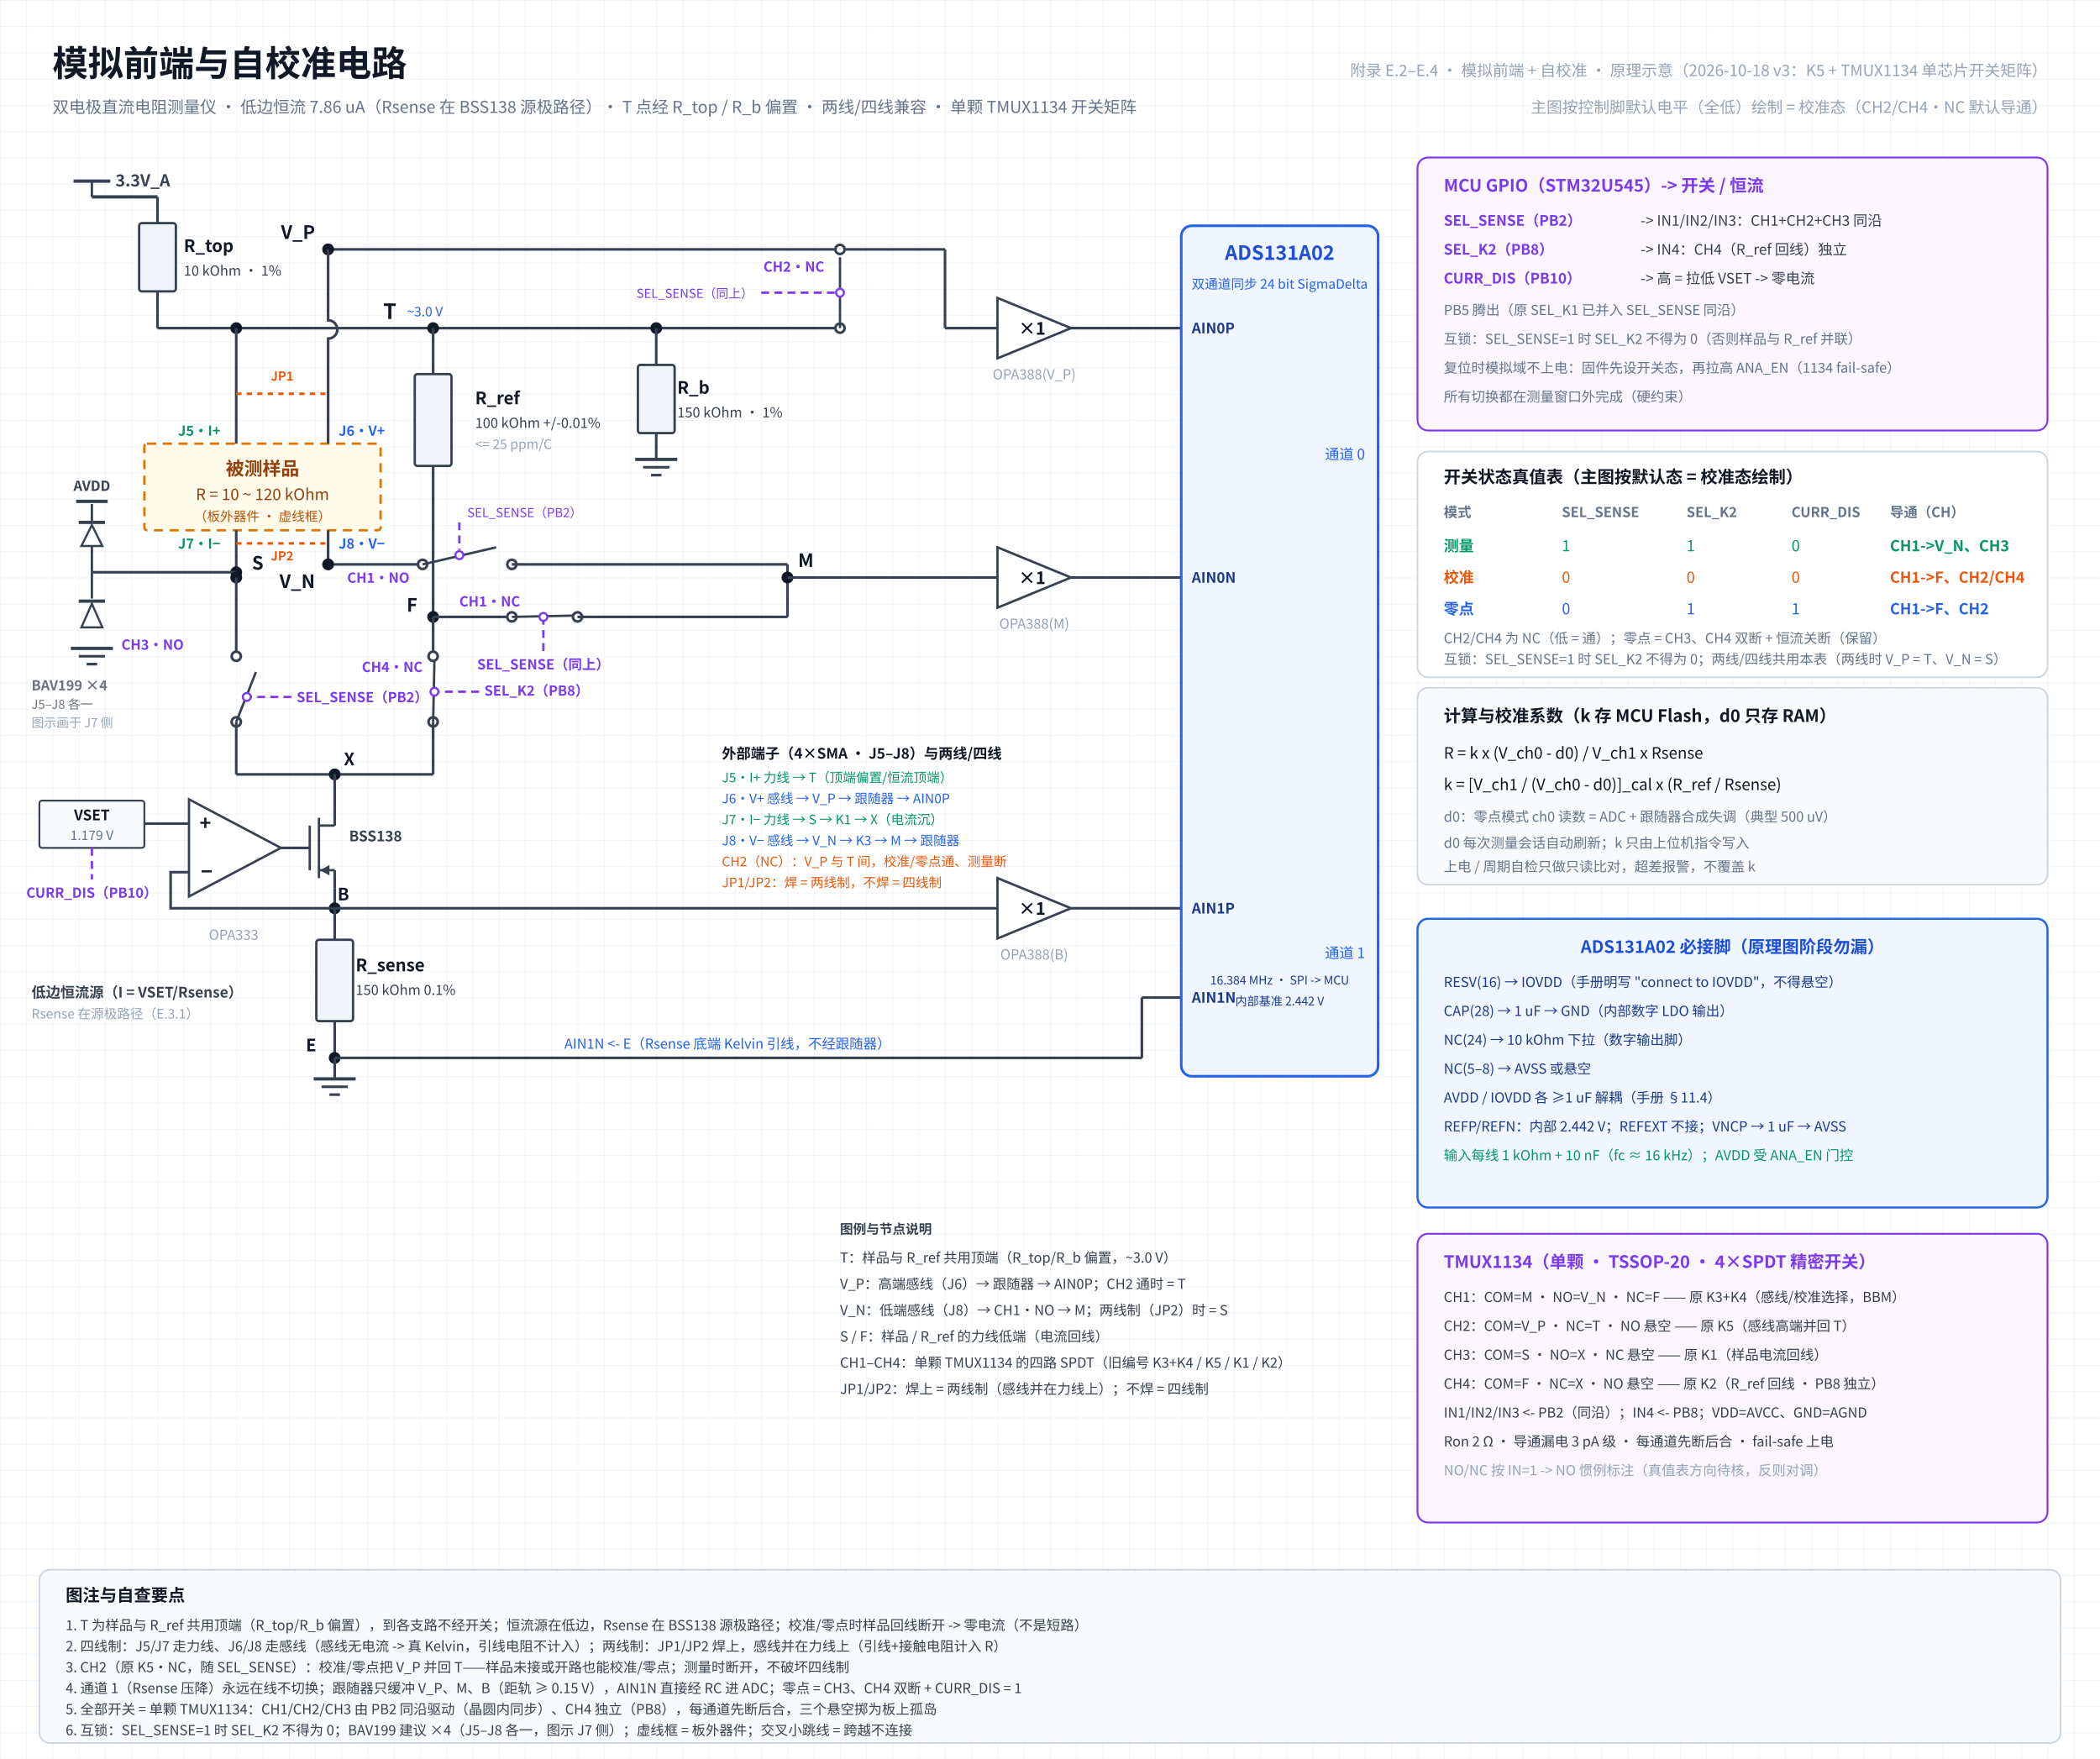
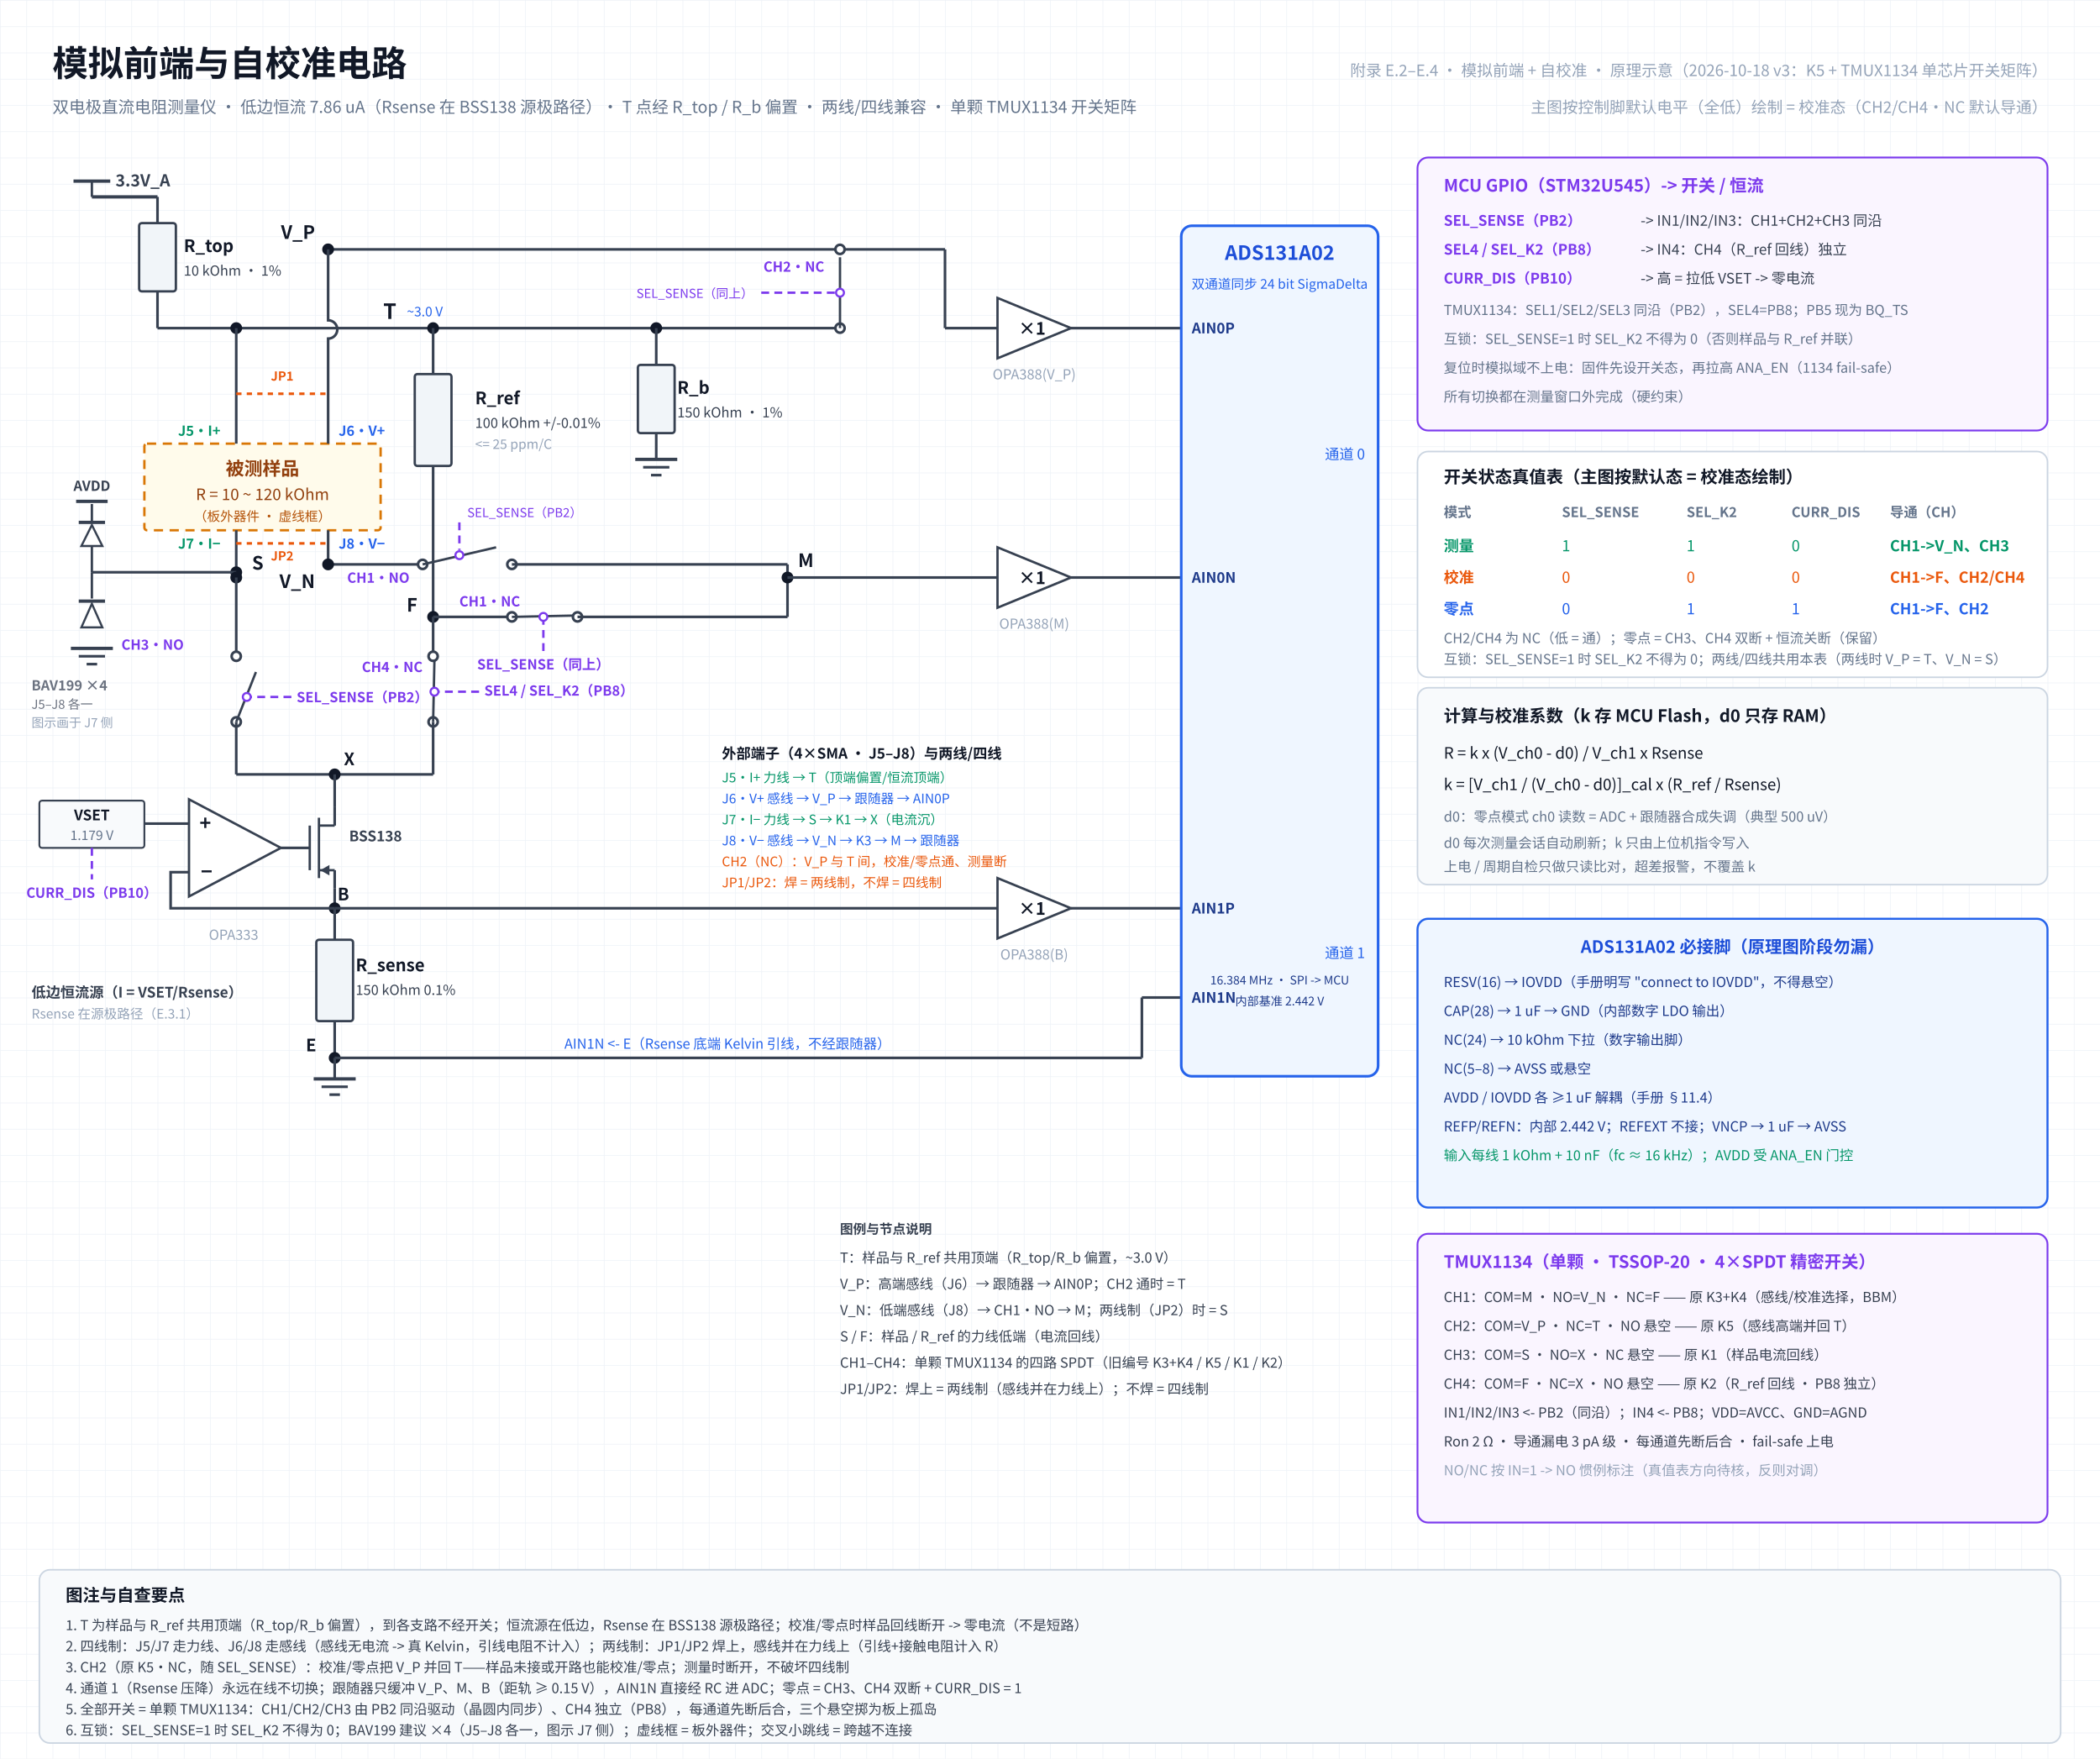
<svg xmlns="http://www.w3.org/2000/svg" width="1600" height="1340" viewBox="0 0 1600 1340" font-family="'Noto Sans CJK SC','Noto Sans SC','Source Han Sans SC','PingFang SC','Microsoft YaHei',sans-serif">
  <style>
  .w   { stroke:#374151; stroke-width:2;   fill:none }
  .wr  { stroke:#374151; stroke-width:2.5; fill:none }
  .sym { stroke:#374151; stroke-width:1.8; fill:none; stroke-linejoin:round }
  .p   { stroke:#7c3aed; stroke-width:1.8; fill:none; stroke-dasharray:6,4 }
  .gw  { stroke:#059669; stroke-width:3.5; fill:none }
  .ow  { stroke:#ea580c; stroke-width:3.5; fill:none }
  .gd  { stroke:#9ca3af; stroke-width:2;   fill:none; stroke-dasharray:5,4 }
</style>
  <defs>
    <pattern id="grid" width="20" height="20" patternUnits="userSpaceOnUse">
      <path d="M20,0 L0,0 0,20" fill="none" stroke="#eef2f7" stroke-width="1" />
    </pattern>
    <marker id="arrG" markerUnits="userSpaceOnUse" markerWidth="12" markerHeight="11" refX="10" refY="4.5" orient="auto">
      <path d="M0,0 L10,4.5 L0,9 z" fill="#059669" />
    </marker>
    <marker id="arrO" markerUnits="userSpaceOnUse" markerWidth="12" markerHeight="11" refX="10" refY="4.5" orient="auto">
      <path d="M0,0 L10,4.5 L0,9 z" fill="#ea580c" />
    </marker>
    <marker id="arrB" markerUnits="userSpaceOnUse" markerWidth="12" markerHeight="11" refX="10" refY="4.5" orient="auto">
      <path d="M0,0 L10,4.5 L0,9 z" fill="#2563eb" />
    </marker>
    <marker id="arrK" markerUnits="userSpaceOnUse" markerWidth="12" markerHeight="11" refX="10" refY="4.5" orient="auto">
      <path d="M0,0 L10,4.5 L0,9 z" fill="#374151" />
    </marker>
  </defs>
  <rect x="0" y="0" width="1600" height="1340" fill="#ffffff" />
  <rect x="0" y="0" width="1600" height="1340" fill="url(#grid)" />
  <text x="40" y="58" font-size="27" font-weight="bold" fill="#111827">模拟前端与自校准电路</text>
  <text x="40" y="86" font-size="12.5" fill="#64748b">双电极直流电阻测量仪 · 低边恒流 7.86 uA（Rsense 在 BSS138 源极路径）· T 点经 R_top / R_b 偏置 · 两线/四线兼容 · 单颗 TMUX1134 开关矩阵</text>
  <text x="1560" y="58" font-size="12" fill="#94a3b8" text-anchor="end">附录 E.2–E.4 · 模拟前端 + 自校准 · 原理示意（2026-10-18 v3：K5 + TMUX1134 单芯片开关矩阵）</text>
  <text x="1560" y="86" font-size="12" fill="#94a3b8" text-anchor="end">主图按控制脚默认电平（全低）绘制 = 校准态（CH2/CH4·NC 默认导通）</text>
  <line x1="70" y1="150" x2="120" y2="150" class="wr" />
  <line x1="70" y1="150" x2="70" y2="138" class="sym" />
  <line x1="56" y1="138" x2="84" y2="138" stroke="#374151" stroke-width="2.5" fill="none" />
  <text x="88" y="142" font-size="12.5" font-weight="bold" fill="#374151">3.3V_A</text>
  <line x1="120" y1="150" x2="120" y2="170" class="w" />
  <rect x="106" y="170" width="28" height="52" rx="2" fill="#f1f5f9" stroke="#374151" stroke-width="1.8" />
  <text x="140" y="192" font-size="13" font-weight="bold" fill="#111827">R_top</text>
  <text x="140" y="210" font-size="10.5" fill="#374151">10 kOhm · 1%</text>
  <line x1="120" y1="222" x2="120" y2="250" class="w" />
  <line x1="120" y1="250" x2="640" y2="250" class="w" />
  <circle cx="180" cy="250" r="4.5" fill="#111827" />
  <circle cx="330" cy="250" r="4.5" fill="#111827" />
  <circle cx="500" cy="250" r="4.5" fill="#111827" />
  <text x="292" y="243" font-size="16" font-weight="bold" fill="#111827">T</text>
  <text x="310" y="241" font-size="10" fill="#2563eb">~3.0 V</text>
  <line x1="500" y1="250" x2="500" y2="278" class="w" />
  <rect x="486" y="278" width="28" height="52" rx="2" fill="#f1f5f9" stroke="#374151" stroke-width="1.8" />
  <line x1="500" y1="330" x2="500" y2="350" class="w" />
  <line x1="484" y1="350" x2="516" y2="350" stroke="#374151" stroke-width="2.5" fill="none" />
  <line x1="490" y1="356" x2="510" y2="356" stroke="#374151" stroke-width="2" fill="none" />
  <line x1="496" y1="362" x2="504" y2="362" stroke="#374151" stroke-width="2" fill="none" />
  <text x="516" y="300" font-size="13" font-weight="bold" fill="#111827">R_b</text>
  <text x="516" y="318" font-size="10.5" fill="#374151">150 kOhm · 1%</text>
  <line x1="250" y1="190" x2="720" y2="190" class="w" />
  <line x1="720" y1="190" x2="720" y2="250" class="w" />
  <line x1="720" y1="250" x2="760" y2="250" class="w" />
  <circle cx="250" cy="190" r="4.5" fill="#111827" />
  <text x="240" y="182" font-size="14" font-weight="bold" fill="#111827" text-anchor="end">V_P</text>
  <circle cx="640" cy="250" r="3.5" fill="#ffffff" stroke="#374151" stroke-width="2" />
  <circle cx="640" cy="190" r="3.5" fill="#ffffff" stroke="#374151" stroke-width="2" />
  <line x1="640" y1="250" x2="640" y2="196" class="sym" />
  <text x="628" y="207" font-size="10.5" font-weight="bold" fill="#7c3aed" text-anchor="end">CH2·NC</text>
  <line x1="580" y1="223" x2="640" y2="223" class="p" />
  <circle cx="640" cy="223" r="3" fill="#ffffff" stroke="#7c3aed" stroke-width="1.6" />
  <text x="574" y="227" font-size="9.5" fill="#7c3aed" text-anchor="end">SEL_SENSE（同上）</text>
  <rect x="110" y="338" width="180" height="66" rx="2" fill="#fffbeb" stroke="#d97706" stroke-width="1.8" stroke-dasharray="7,5" />
  <text x="168" y="332" font-size="10.5" font-weight="bold" fill="#059669" text-anchor="end">J5·I+</text>
  <text x="258" y="332" font-size="10.5" font-weight="bold" fill="#2563eb">J6·V+</text>
  <text x="168" y="418" font-size="10.5" font-weight="bold" fill="#059669" text-anchor="end">J7·I−</text>
  <text x="258" y="418" font-size="10.5" font-weight="bold" fill="#2563eb">J8·V−</text>
  <text x="200" y="362" font-size="14" font-weight="bold" fill="#92400e" text-anchor="middle">被测样品</text>
  <text x="200" y="381" font-size="12" fill="#92400e" text-anchor="middle">R = 10 ~ 120 kOhm</text>
  <text x="200" y="397" font-size="10" fill="#b45309" text-anchor="middle">（板外器件 · 虚线框）</text>
  <line x1="180" y1="250" x2="180" y2="338" class="w" />
  <line x1="180" y1="404" x2="180" y2="440" class="w" />
  <path d="M 250,338 L 250,258 A 7,7 0 0 0 250,244 L 250,190" class="w" />
  <line x1="180" y1="300" x2="250" y2="300" stroke="#ea580c" stroke-width="2" stroke-dasharray="4,4" fill="none" />
  <text x="215" y="290" font-size="9.5" font-weight="bold" fill="#ea580c" text-anchor="middle">JP1</text>
  <line x1="180" y1="414" x2="250" y2="414" stroke="#ea580c" stroke-width="2" stroke-dasharray="4,4" fill="none" />
  <text x="215" y="427" font-size="9.5" font-weight="bold" fill="#ea580c" text-anchor="middle">JP2</text>
  <circle cx="180" cy="436" r="4.5" fill="#111827" />
  <line x1="180" y1="436" x2="70" y2="436" class="w" />
  <line x1="70" y1="436" x2="70" y2="416" class="sym" />
  <polygon points="62,416 78,416 70,400" fill="none" stroke="#374151" stroke-width="1.6" />
  <line x1="60" y1="398" x2="80" y2="398" stroke="#374151" stroke-width="2.5" fill="none" />
  <line x1="70" y1="398" x2="70" y2="384" class="sym" />
  <line x1="58" y1="382" x2="82" y2="382" stroke="#374151" stroke-width="2.5" fill="none" />
  <text x="70" y="374" font-size="10.5" font-weight="bold" fill="#374151" text-anchor="middle">AVDD</text>
  <line x1="70" y1="436" x2="70" y2="456" class="sym" />
  <polygon points="62,478 78,478 70,460" fill="none" stroke="#374151" stroke-width="1.6" />
  <line x1="60" y1="458" x2="80" y2="458" stroke="#374151" stroke-width="2.5" fill="none" />
  <line x1="54" y1="494" x2="86" y2="494" stroke="#374151" stroke-width="2.5" fill="none" />
  <line x1="60" y1="500" x2="80" y2="500" stroke="#374151" stroke-width="2" fill="none" />
  <line x1="66" y1="506" x2="74" y2="506" stroke="#374151" stroke-width="2" fill="none" />
  <text x="24" y="526" font-size="10.5" font-weight="bold" fill="#6b7280">BAV199 ×4</text>
  <text x="24" y="540" font-size="9.5" fill="#6b7280">J5–J8 各一</text>
  <text x="24" y="554" font-size="9.5" fill="#94a3b8">图示画于 J7 侧</text>
  <line x1="330" y1="250" x2="330" y2="285" class="w" />
  <rect x="316" y="285" width="28" height="70" rx="2" fill="#f1f5f9" stroke="#374151" stroke-width="1.8" />
  <line x1="330" y1="355" x2="330" y2="470" class="w" />
  <text x="362" y="308" font-size="13" font-weight="bold" fill="#111827">R_ref</text>
  <text x="362" y="326" font-size="10.5" fill="#374151">100 kOhm +/-0.01%</text>
  <text x="362" y="342" font-size="10" fill="#94a3b8">&lt;= 25 ppm/C</text>
  <circle cx="180" cy="440" r="4.5" fill="#111827" />
  <text x="192" y="434" font-size="14" font-weight="bold" fill="#111827">S</text>
  <circle cx="330" cy="470" r="4.5" fill="#111827" />
  <text x="318" y="466" font-size="14" font-weight="bold" fill="#111827" text-anchor="end">F</text>
  <line x1="250" y1="404" x2="250" y2="430" class="w" />
  <line x1="250" y1="430" x2="322" y2="430" class="w" />
  <circle cx="250" cy="430" r="4.5" fill="#111827" />
  <text x="240" y="448" font-size="14" font-weight="bold" fill="#111827" text-anchor="end">V_N</text>
  <circle cx="322" cy="430" r="3.5" fill="#ffffff" stroke="#374151" stroke-width="2" />
  <circle cx="390" cy="430" r="3.5" fill="#ffffff" stroke="#374151" stroke-width="2" />
  <line x1="322" y1="430" x2="378" y2="417" class="sym" />
  <text x="312" y="444" font-size="10.5" font-weight="bold" fill="#7c3aed" text-anchor="end">CH1·NO</text>
  <line x1="350" y1="398" x2="350" y2="419" class="p" />
  <circle cx="350" cy="423" r="3" fill="#ffffff" stroke="#7c3aed" stroke-width="1.6" />
  <text x="356" y="394" font-size="9.5" fill="#7c3aed">SEL_SENSE（PB2）</text>
  <line x1="390" y1="430" x2="600" y2="430" class="w" />
  <line x1="330" y1="470" x2="390" y2="470" class="w" />
  <circle cx="390" cy="470" r="3.5" fill="#ffffff" stroke="#374151" stroke-width="2" />
  <circle cx="440" cy="470" r="3.5" fill="#ffffff" stroke="#374151" stroke-width="2" />
  <line x1="390" y1="470" x2="437" y2="469" class="sym" />
  <text x="350" y="462" font-size="10.5" font-weight="bold" fill="#7c3aed">CH1·NC</text>
  <line x1="414" y1="496" x2="414" y2="470" class="p" />
  <circle cx="414" cy="470" r="3" fill="#ffffff" stroke="#7c3aed" stroke-width="1.6" />
  <text x="414" y="510" font-size="10.5" font-weight="bold" fill="#7c3aed" text-anchor="middle">SEL_SENSE（同上）</text>
  <line x1="440" y1="470" x2="600" y2="470" class="w" />
  <line x1="600" y1="470" x2="600" y2="440" class="w" />
  <line x1="600" y1="430" x2="600" y2="440" class="w" />
  <circle cx="600" cy="440" r="4.5" fill="#111827" />
  <text x="608" y="432" font-size="14" font-weight="bold" fill="#111827">M</text>
  <line x1="600" y1="440" x2="760" y2="440" class="w" />
  <line x1="180" y1="440" x2="180" y2="500" class="w" />
  <circle cx="180" cy="500" r="3.5" fill="#ffffff" stroke="#374151" stroke-width="2" />
  <circle cx="180" cy="550" r="3.5" fill="#ffffff" stroke="#374151" stroke-width="2" />
  <line x1="180" y1="550" x2="195" y2="512" class="sym" />
  <text x="140" y="495" font-size="10.5" font-weight="bold" fill="#7c3aed" text-anchor="end">CH3·NO</text>
  <line x1="222" y1="531" x2="188" y2="531" class="p" />
  <circle cx="188" cy="531" r="3" fill="#ffffff" stroke="#7c3aed" stroke-width="1.6" />
  <text x="226" y="535" font-size="10.5" font-weight="bold" fill="#7c3aed">SEL_SENSE（PB2）</text>
  <line x1="180" y1="550" x2="180" y2="590" class="w" />
  <line x1="330" y1="470" x2="330" y2="500" class="w" />
  <circle cx="330" cy="500" r="3.5" fill="#ffffff" stroke="#374151" stroke-width="2" />
  <circle cx="330" cy="550" r="3.5" fill="#ffffff" stroke="#374151" stroke-width="2" />
  <line x1="330" y1="550" x2="331" y2="503" class="sym" />
  <text x="322" y="512" font-size="10.5" font-weight="bold" fill="#7c3aed" text-anchor="end">CH4·NC</text>
  <line x1="365" y1="527" x2="331" y2="527" class="p" />
  <circle cx="331" cy="527" r="3" fill="#ffffff" stroke="#7c3aed" stroke-width="1.6" />
-   <text x="369" y="530" font-size="10.5" font-weight="bold" fill="#7c3aed">SEL_K2（PB8）</text>
+   <text x="369" y="530" font-size="10.5" font-weight="bold" fill="#7c3aed">SEL4 / SEL_K2（PB8）</text>
  <line x1="330" y1="550" x2="330" y2="590" class="w" />
  <line x1="180" y1="590" x2="330" y2="590" class="w" />
  <circle cx="255" cy="590" r="4.5" fill="#111827" />
  <text x="262" y="583" font-size="13" font-weight="bold" fill="#111827">X</text>
  <line x1="255" y1="590" x2="255" y2="615" class="w" />
  <line x1="255" y1="615" x2="255" y2="629" class="w" />
  <line x1="255" y1="629" x2="243" y2="629" class="sym" />
  <line x1="243" y1="623" x2="243" y2="669" class="sym" />
  <line x1="243" y1="663" x2="255" y2="663" class="sym" />
  <line x1="255" y1="663" x2="255" y2="677" class="w" />
  <line x1="236" y1="629" x2="236" y2="663" class="sym" />
  <line x1="214" y1="646" x2="236" y2="646" class="w" />
  <polygon points="244,663 251,659 251,667" fill="#374151" />
  <text x="266" y="641" font-size="11" font-weight="bold" fill="#374151">BSS138</text>
  <polygon points="144,609 144,683 214,646" fill="#ffffff" stroke="#374151" stroke-width="1.8" />
  <text x="152" y="632.5" font-size="15" font-weight="bold" fill="#111827">+</text>
  <text x="153" y="669.5" font-size="15" font-weight="bold" fill="#111827">−</text>
  <text x="178" y="716" font-size="10.5" fill="#94a3b8" text-anchor="middle">OPA333</text>
  <line x1="144" y1="627.5" x2="110" y2="627.5" class="w" />
  <rect x="30" y="610" width="80" height="36" rx="2" fill="#f8fafc" stroke="#374151" stroke-width="1.4" />
  <text x="70" y="625" font-size="11" font-weight="bold" fill="#111827" text-anchor="middle">VSET</text>
  <text x="70" y="640" font-size="10" fill="#64748b" text-anchor="middle">1.179 V</text>
  <line x1="70" y1="646" x2="70" y2="670" class="p" />
  <text x="70" y="684" font-size="10.5" font-weight="bold" fill="#7c3aed" text-anchor="middle">CURR_DIS（PB10）</text>
  <line x1="255" y1="677" x2="255" y2="692" class="w" />
  <circle cx="255" cy="692" r="4.5" fill="#111827" />
  <text x="266" y="686" font-size="13" font-weight="bold" fill="#111827" text-anchor="end">B</text>
  <polyline points="255,692 130,692 130,664.5 144,664.5" class="w" />
  <line x1="255" y1="692" x2="255" y2="716" class="w" />
  <rect x="241" y="716" width="28" height="62" rx="2" fill="#f1f5f9" stroke="#374151" stroke-width="1.8" />
  <text x="271" y="740" font-size="13" font-weight="bold" fill="#111827">R_sense</text>
  <text x="271" y="758" font-size="10.5" fill="#374151">150 kOhm 0.1%</text>
  <line x1="255" y1="778" x2="255" y2="806" class="w" />
  <circle cx="255" cy="806" r="4.5" fill="#111827" />
  <text x="241" y="801" font-size="13" font-weight="bold" fill="#111827" text-anchor="end">E</text>
  <line x1="239" y1="822" x2="271" y2="822" stroke="#374151" stroke-width="2.5" fill="none" />
  <line x1="245" y1="828" x2="265" y2="828" stroke="#374151" stroke-width="2" fill="none" />
  <line x1="251" y1="834" x2="259" y2="834" stroke="#374151" stroke-width="2" fill="none" />
  <line x1="255" y1="806" x2="255" y2="822" class="w" />
  <text x="24" y="760" font-size="11" font-weight="bold" fill="#374151">低边恒流源（I = VSET/Rsense）</text>
  <text x="24" y="776" font-size="10" fill="#94a3b8">Rsense 在源极路径（E.3.1）</text>
  <text x="550" y="578" font-size="11" font-weight="bold" fill="#111827">外部端子（4×SMA · J5–J8）与两线/四线</text>
  <text x="550" y="596" font-size="10" fill="#059669">J5·I+ 力线 → T（顶端偏置/恒流顶端）</text>
  <text x="550" y="612" font-size="10" fill="#2563eb">J6·V+ 感线 → V_P → 跟随器 → AIN0P</text>
  <text x="550" y="628" font-size="10" fill="#059669">J7·I− 力线 → S → K1 → X（电流沉）</text>
  <text x="550" y="644" font-size="10" fill="#2563eb">J8·V− 感线 → V_N → K3 → M → 跟随器</text>
  <text x="550" y="660" font-size="10" fill="#ea580c">CH2（NC）：V_P 与 T 间，校准/零点通、测量断</text>
  <text x="550" y="676" font-size="10" fill="#ea580c">JP1/JP2：焊 = 两线制，不焊 = 四线制</text>
  <line x1="255" y1="692" x2="760" y2="692" class="w" />
  <polygon points="760,227 760,273 816,250" fill="#ffffff" stroke="#374151" stroke-width="1.8" />
  <text x="776" y="255" font-size="13" font-weight="bold" fill="#111827">×1</text>
  <text x="788" y="289" font-size="10.5" fill="#94a3b8" text-anchor="middle">OPA388(V_P)</text>
  <line x1="816" y1="250" x2="900" y2="250" class="w" />
  <polygon points="760,417 760,463 816,440" fill="#ffffff" stroke="#374151" stroke-width="1.8" />
  <text x="776" y="445" font-size="13" font-weight="bold" fill="#111827">×1</text>
  <text x="788" y="479" font-size="10.5" fill="#94a3b8" text-anchor="middle">OPA388(M)</text>
  <line x1="816" y1="440" x2="900" y2="440" class="w" />
  <polygon points="760,669 760,715 816,692" fill="#ffffff" stroke="#374151" stroke-width="1.8" />
  <text x="776" y="697" font-size="13" font-weight="bold" fill="#111827">×1</text>
  <text x="788" y="731" font-size="10.5" fill="#94a3b8" text-anchor="middle">OPA388(B)</text>
  <line x1="816" y1="692" x2="900" y2="692" class="w" />
  <line x1="255" y1="806" x2="870" y2="806" class="w" />
  <line x1="870" y1="806" x2="870" y2="760" class="w" />
  <line x1="870" y1="760" x2="900" y2="760" class="w" />
  <text x="430" y="799" font-size="10.5" fill="#2563eb">AIN1N &lt;- E（Rsense 底端 Kelvin 引线，不经跟随器）</text>
  <rect x="900" y="172" width="150" height="648" rx="8" fill="#eff6ff" stroke="#2563eb" stroke-width="2" />
  <text x="975" y="198" font-size="15" font-weight="bold" fill="#1d4ed8" text-anchor="middle">ADS131A02</text>
  <text x="975" y="220" font-size="10" fill="#2563eb" text-anchor="middle">双通道同步 24 bit SigmaDelta</text>
  <text x="908" y="254" font-size="11" font-weight="bold" fill="#1e3a8a">AIN0P</text>
  <text x="908" y="444" font-size="11" font-weight="bold" fill="#1e3a8a">AIN0N</text>
  <text x="908" y="696" font-size="11" font-weight="bold" fill="#1e3a8a">AIN1P</text>
  <text x="908" y="764" font-size="11" font-weight="bold" fill="#1e3a8a">AIN1N</text>
  <text x="1040" y="350" font-size="11" fill="#2563eb" text-anchor="end">通道 0</text>
  <text x="1040" y="730" font-size="11" fill="#2563eb" text-anchor="end">通道 1</text>
  <text x="975" y="750" font-size="9" fill="#1e3a8a" text-anchor="middle">16.384 MHz · SPI -&gt; MCU</text>
  <text x="975" y="766" font-size="9" fill="#1e3a8a" text-anchor="middle">内部基准 2.442 V</text>
  <rect x="1080" y="120" width="480" height="208" rx="8" fill="#faf5ff" stroke="#7c3aed" stroke-width="1.4" />
  <text x="1100" y="146" font-size="13" font-weight="bold" fill="#7c3aed">MCU GPIO（STM32U545）-&gt; 开关 / 恒流</text>
  <text x="1100" y="172" font-size="11" font-weight="bold" fill="#7c3aed">SEL_SENSE（PB2）</text>
  <text x="1250" y="172" font-size="11" fill="#374151">-&gt; IN1/IN2/IN3：CH1+CH2+CH3 同沿</text>
-   <text x="1100" y="194" font-size="11" font-weight="bold" fill="#7c3aed">SEL_K2（PB8）</text>
+   <text x="1100" y="194" font-size="11" font-weight="bold" fill="#7c3aed">SEL4 / SEL_K2（PB8）</text>
  <text x="1250" y="194" font-size="11" fill="#374151">-&gt; IN4：CH4（R_ref 回线）独立</text>
  <text x="1100" y="216" font-size="11" font-weight="bold" fill="#7c3aed">CURR_DIS（PB10）</text>
  <text x="1250" y="216" font-size="11" fill="#374151">-&gt; 高 = 拉低 VSET -&gt; 零电流</text>
-   <text x="1100" y="240" font-size="10.5" fill="#64748b">PB5 腾出（原 SEL_K1 已并入 SEL_SENSE 同沿）</text>
+   <text x="1100" y="240" font-size="10.5" fill="#64748b">TMUX1134：SEL1/SEL2/SEL3 同沿（PB2），SEL4=PB8；PB5 现为 BQ_TS</text>
  <text x="1100" y="262" font-size="10.5" fill="#64748b">互锁：SEL_SENSE=1 时 SEL_K2 不得为 0（否则样品与 R_ref 并联）</text>
  <text x="1100" y="284" font-size="10.5" fill="#64748b">复位时模拟域不上电：固件先设开关态，再拉高 ANA_EN（1134 fail-safe）</text>
  <text x="1100" y="306" font-size="10.5" fill="#64748b">所有切换都在测量窗口外完成（硬约束）</text>
  <rect x="1080" y="344" width="480" height="172" rx="8" fill="#ffffff" stroke="#cbd5e1" stroke-width="1.2" />
  <text x="1100" y="368" font-size="13" font-weight="bold" fill="#111827">开关状态真值表（主图按默认态 = 校准态绘制）</text>
  <text x="1100" y="394" font-size="10.5" font-weight="bold" fill="#64748b">模式</text>
  <text x="1190" y="394" font-size="10.5" font-weight="bold" fill="#64748b">SEL_SENSE</text>
  <text x="1285" y="394" font-size="10.5" font-weight="bold" fill="#64748b">SEL_K2</text>
  <text x="1365" y="394" font-size="10.5" font-weight="bold" fill="#64748b">CURR_DIS</text>
  <text x="1440" y="394" font-size="10.5" font-weight="bold" fill="#64748b">导通（CH）</text>
  <text x="1100" y="420" font-size="11.5" font-weight="bold" fill="#059669">测量</text>
  <text x="1190" y="420" font-size="11.5" fill="#059669">1</text>
  <text x="1285" y="420" font-size="11.5" fill="#059669">1</text>
  <text x="1365" y="420" font-size="11.5" fill="#059669">0</text>
  <text x="1440" y="420" font-size="11.5" font-weight="bold" fill="#059669">CH1-&gt;V_N、CH3</text>
  <text x="1100" y="444" font-size="11.5" font-weight="bold" fill="#ea580c">校准</text>
  <text x="1190" y="444" font-size="11.5" fill="#ea580c">0</text>
  <text x="1285" y="444" font-size="11.5" fill="#ea580c">0</text>
  <text x="1365" y="444" font-size="11.5" fill="#ea580c">0</text>
  <text x="1440" y="444" font-size="11.5" font-weight="bold" fill="#ea580c">CH1-&gt;F、CH2/CH4</text>
  <text x="1100" y="468" font-size="11.5" font-weight="bold" fill="#2563eb">零点</text>
  <text x="1190" y="468" font-size="11.5" fill="#2563eb">0</text>
  <text x="1285" y="468" font-size="11.5" fill="#2563eb">1</text>
  <text x="1365" y="468" font-size="11.5" fill="#2563eb">1</text>
  <text x="1440" y="468" font-size="11.5" font-weight="bold" fill="#2563eb">CH1-&gt;F、CH2</text>
  <text x="1100" y="490" font-size="10.5" fill="#64748b">CH2/CH4 为 NC（低 = 通）；零点 = CH3、CH4 双断 + 恒流关断（保留）</text>
  <text x="1100" y="506" font-size="10.5" fill="#64748b">互锁：SEL_SENSE=1 时 SEL_K2 不得为 0；两线/四线共用本表（两线时 V_P = T、V_N = S）</text>
  <rect x="1080" y="524" width="480" height="150" rx="8" fill="#f8fafc" stroke="#cbd5e1" stroke-width="1.2" />
  <text x="1100" y="550" font-size="13" font-weight="bold" fill="#111827">计算与校准系数（k 存 MCU Flash，d0 只存 RAM）</text>
  <text x="1100" y="578" font-size="12" fill="#111827">R = k x (V_ch0 - d0) / V_ch1 x Rsense</text>
  <text x="1100" y="602" font-size="12" fill="#111827">k = [V_ch1 / (V_ch0 - d0)]_cal x (R_ref / Rsense)</text>
  <text x="1100" y="626" font-size="10.5" fill="#64748b">d0：零点模式 ch0 读数 = ADC + 跟随器合成失调（典型 500 uV）</text>
  <text x="1100" y="646" font-size="10.5" fill="#64748b">d0 每次测量会话自动刷新；k 只由上位机指令写入</text>
  <text x="1100" y="664" font-size="10.5" fill="#64748b">上电 / 周期自检只做只读比对，超差报警，不覆盖 k</text>
  <rect x="1080" y="940" width="480" height="220" rx="8" fill="#faf5ff" stroke="#7c3aed" stroke-width="1.4" />
  <text x="1100" y="966" font-size="13" font-weight="bold" fill="#7c3aed">TMUX1134（单颗 · TSSOP-20 · 4×SPDT 精密开关）</text>
  <text x="1100" y="992" font-size="10.5" fill="#374151">CH1：COM=M · NO=V_N · NC=F —— 原 K3+K4（感线/校准选择，BBM）</text>
  <text x="1100" y="1014" font-size="10.5" fill="#374151">CH2：COM=V_P · NC=T · NO 悬空 —— 原 K5（感线高端并回 T）</text>
  <text x="1100" y="1036" font-size="10.5" fill="#374151">CH3：COM=S · NO=X · NC 悬空 —— 原 K1（样品电流回线）</text>
  <text x="1100" y="1058" font-size="10.5" fill="#374151">CH4：COM=F · NC=X · NO 悬空 —— 原 K2（R_ref 回线 · PB8 独立）</text>
  <text x="1100" y="1080" font-size="10.5" fill="#374151">IN1/IN2/IN3 &lt;- PB2（同沿）；IN4 &lt;- PB8；VDD=AVCC、GND=AGND</text>
  <text x="1100" y="1102" font-size="10.5" fill="#374151">Ron 2 Ω · 导通漏电 3 pA 级 · 每通道先断后合 · fail-safe 上电</text>
  <text x="1100" y="1124" font-size="10.5" fill="#94a3b8">NO/NC 按 IN=1 -&gt; NO 惯例标注（真值表方向待核，反则对调）</text>
  <text x="640" y="940" font-size="10" font-weight="bold" fill="#374151">图例与节点说明</text>
  <text x="640" y="962" font-size="10.5" fill="#374151">T：样品与 R_ref 共用顶端（R_top/R_b 偏置，~3.0 V）</text>
  <text x="640" y="982" font-size="10.5" fill="#374151">V_P：高端感线（J6）→ 跟随器 → AIN0P；CH2 通时 = T</text>
  <text x="640" y="1002" font-size="10.5" fill="#374151">V_N：低端感线（J8）→ CH1·NO → M；两线制（JP2）时 = S</text>
  <text x="640" y="1022" font-size="10.5" fill="#374151">S / F：样品 / R_ref 的力线低端（电流回线）</text>
  <text x="640" y="1042" font-size="10.5" fill="#374151">CH1–CH4：单颗 TMUX1134 的四路 SPDT（旧编号 K3+K4 / K5 / K1 / K2）</text>
  <text x="640" y="1062" font-size="10.5" fill="#374151">JP1/JP2：焊上 = 两线制（感线并在力线上）；不焊 = 四线制</text>
  <rect x="1080" y="700" width="480" height="220" rx="8" fill="#eff6ff" stroke="#2563eb" stroke-width="1.6" />
  <text x="1320" y="726" font-size="13" font-weight="bold" fill="#1d4ed8" text-anchor="middle">ADS131A02 必接脚（原理图阶段勿漏）</text>
  <text x="1100" y="752" font-size="10.5" fill="#1e3a8a">RESV(16) → IOVDD（手册明写 "connect to IOVDD"，不得悬空）</text>
  <text x="1100" y="774" font-size="10.5" fill="#1e3a8a">CAP(28) → 1 uF → GND（内部数字 LDO 输出）</text>
  <text x="1100" y="796" font-size="10.5" fill="#1e3a8a">NC(24) → 10 kOhm 下拉（数字输出脚）</text>
  <text x="1100" y="818" font-size="10.5" fill="#1e3a8a">NC(5–8) → AVSS 或悬空</text>
  <text x="1100" y="840" font-size="10.5" fill="#1e3a8a">AVDD / IOVDD 各 ≥1 uF 解耦（手册 §11.4）</text>
  <text x="1100" y="862" font-size="10.5" fill="#1e3a8a">REFP/REFN：内部 2.442 V；REFEXT 不接；VNCP → 1 uF → AVSS</text>
  <text x="1100" y="884" font-size="10.5" fill="#059669">输入每线 1 kOhm + 10 nF（fc ≈ 16 kHz）；AVDD 受 ANA_EN 门控</text>
  <rect x="30" y="1196" width="1540" height="132" rx="8" fill="#f8fafc" stroke="#cbd5e1" stroke-width="1.2" />
  <text x="50" y="1220" font-size="13" font-weight="bold" fill="#111827">图注与自查要点</text>
  <text x="50" y="1242" font-size="10.5" fill="#374151">1. T 为样品与 R_ref 共用顶端（R_top/R_b 偏置），到各支路不经开关；恒流源在低边，Rsense 在 BSS138 源极路径；校准/零点时样品回线断开 -&gt; 零电流（不是短路）</text>
  <text x="50" y="1258" font-size="10.5" fill="#374151">2. 四线制：J5/J7 走力线、J6/J8 走感线（感线无电流 -&gt; 真 Kelvin，引线电阻不计入）；两线制：JP1/JP2 焊上，感线并在力线上（引线+接触电阻计入 R）</text>
  <text x="50" y="1274" font-size="10.5" fill="#374151">3. CH2（原 K5·NC，随 SEL_SENSE）：校准/零点把 V_P 并回 T——样品未接或开路也能校准/零点；测量时断开，不破坏四线制</text>
  <text x="50" y="1290" font-size="10.5" fill="#374151">4. 通道 1（Rsense 压降）永远在线不切换；跟随器只缓冲 V_P、M、B（距轨 ≥ 0.15 V），AIN1N 直接经 RC 进 ADC；零点 = CH3、CH4 双断 + CURR_DIS = 1</text>
  <text x="50" y="1306" font-size="10.5" fill="#374151">5. 全部开关 = 单颗 TMUX1134：CH1/CH2/CH3 由 PB2 同沿驱动（晶圆内同步）、CH4 独立（PB8），每通道先断后合，三个悬空掷为板上孤岛</text>
  <text x="50" y="1322" font-size="10.5" fill="#374151">6. 互锁：SEL_SENSE=1 时 SEL_K2 不得为 0；BAV199 建议 ×4（J5–J8 各一，图示 J7 侧）；虚线框 = 板外器件；交叉小跳线 = 跨越不连接</text>
</svg>
